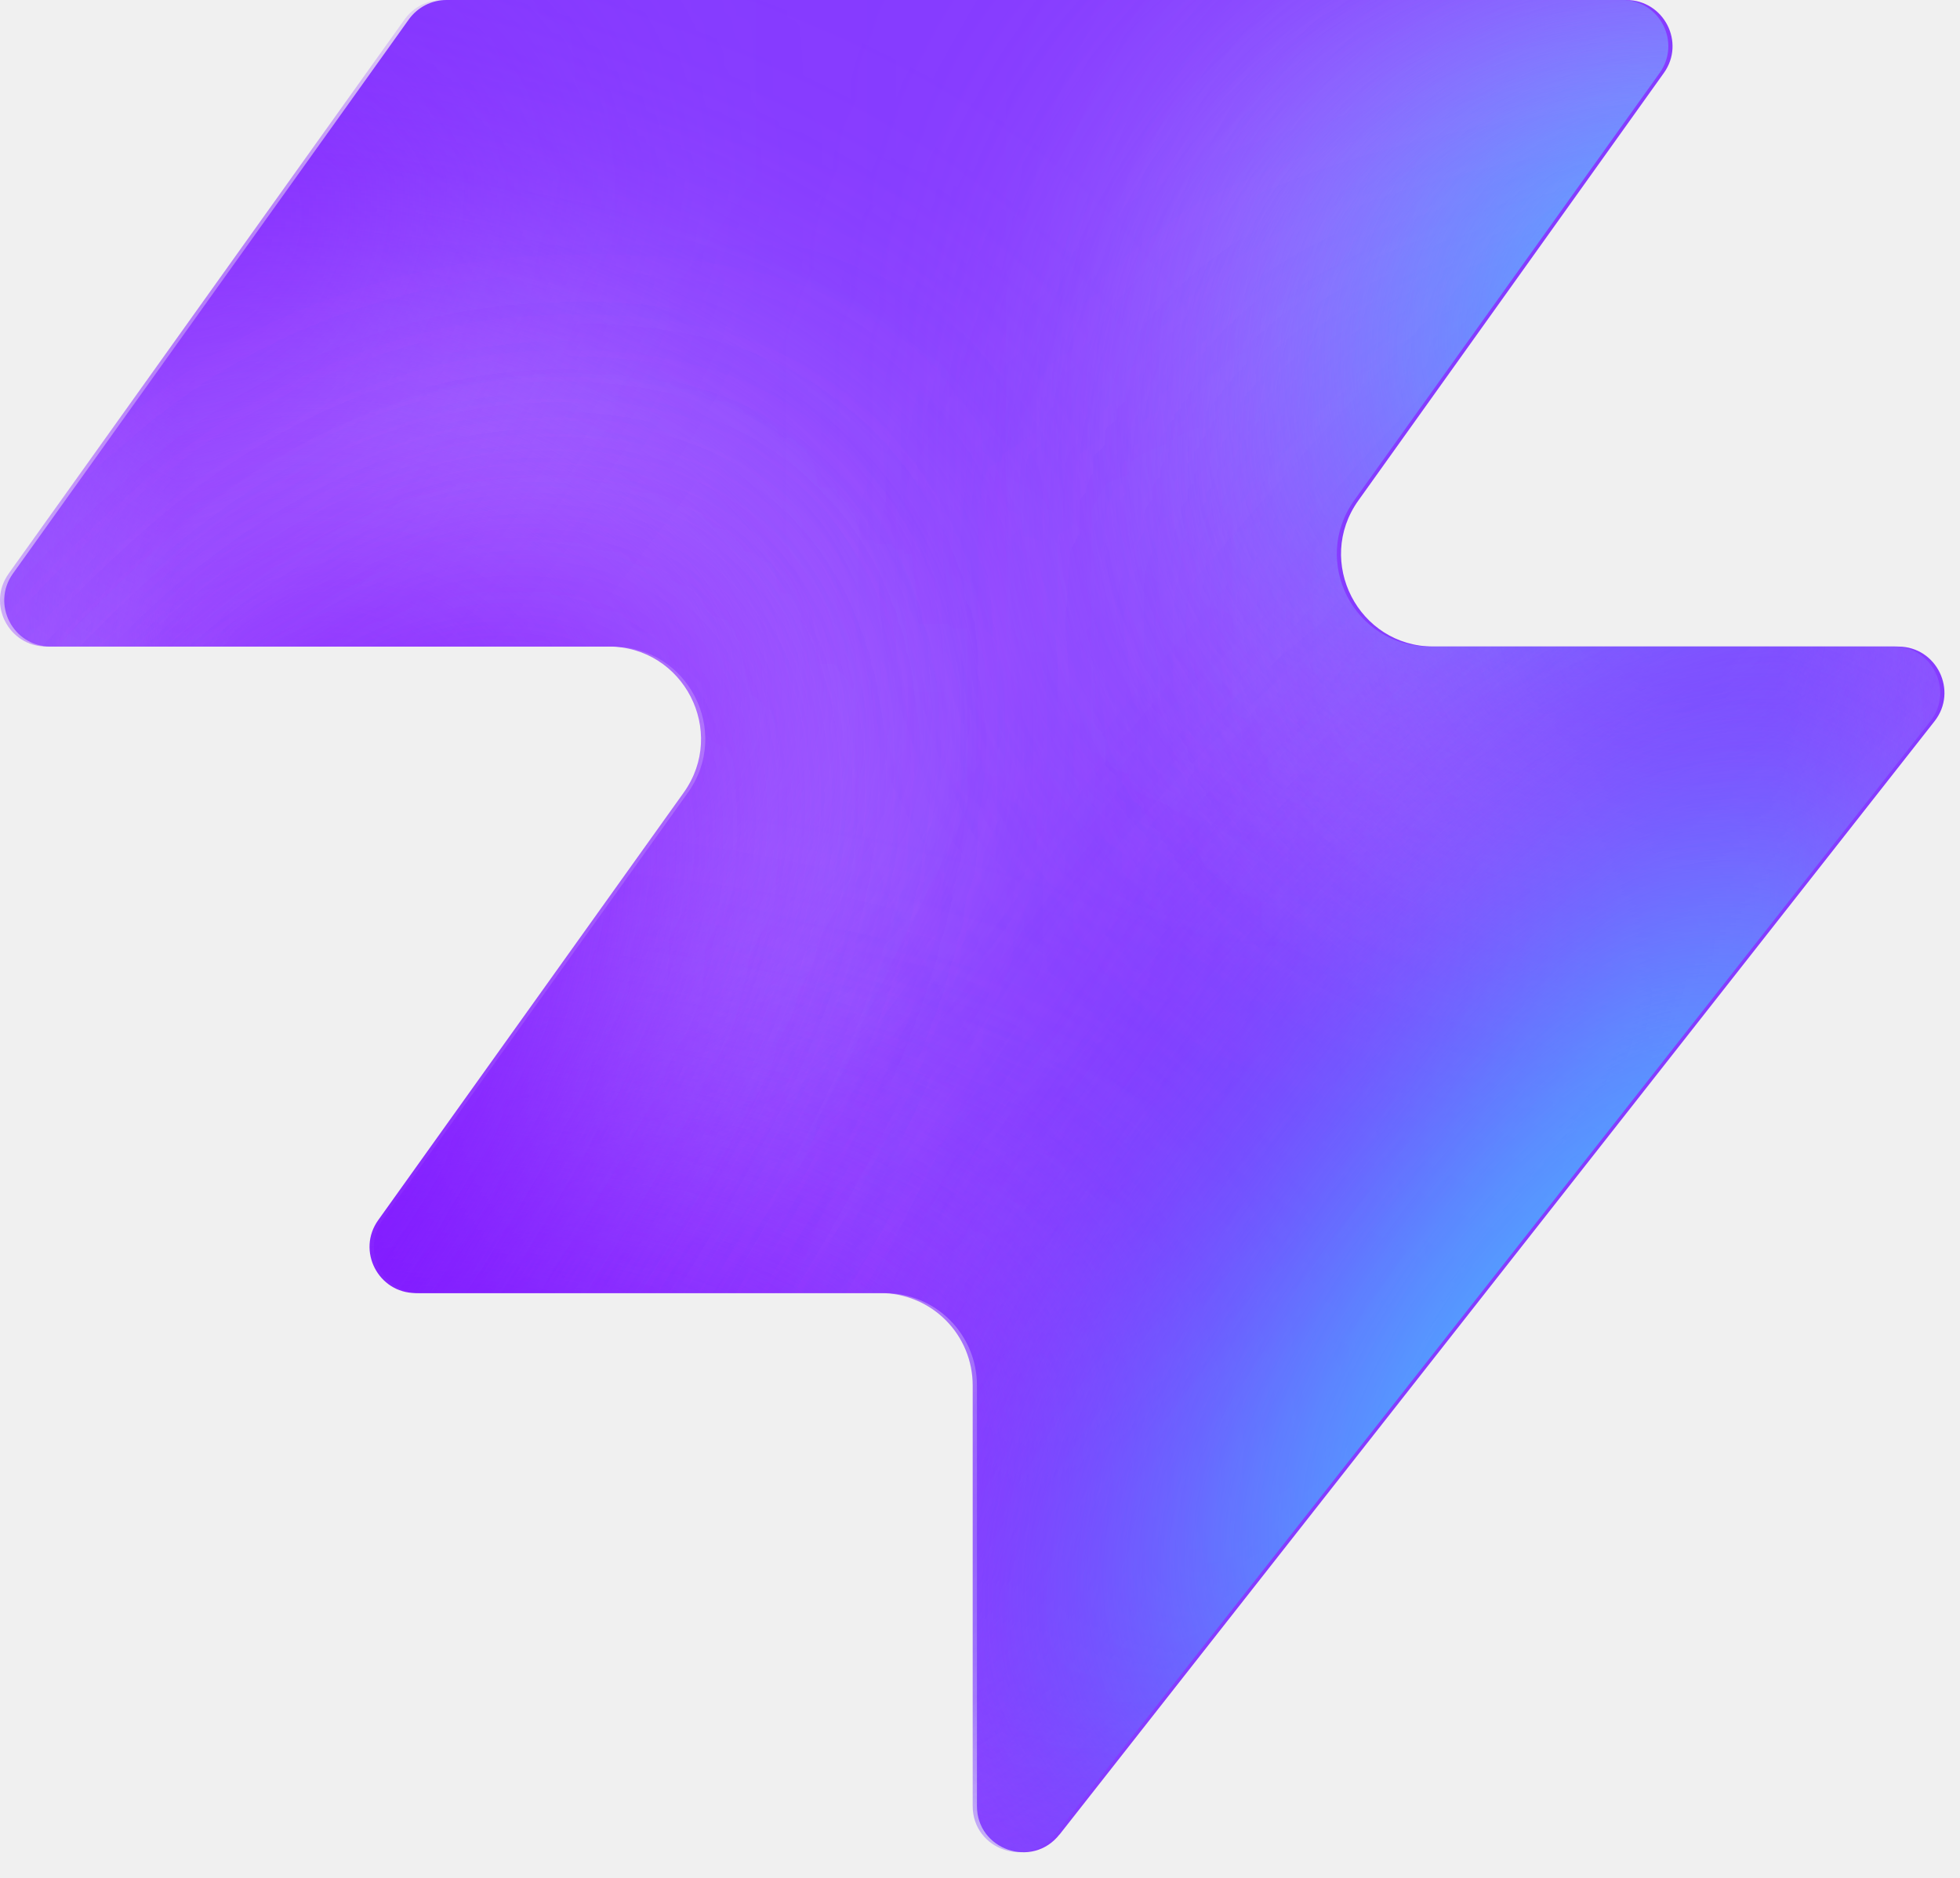
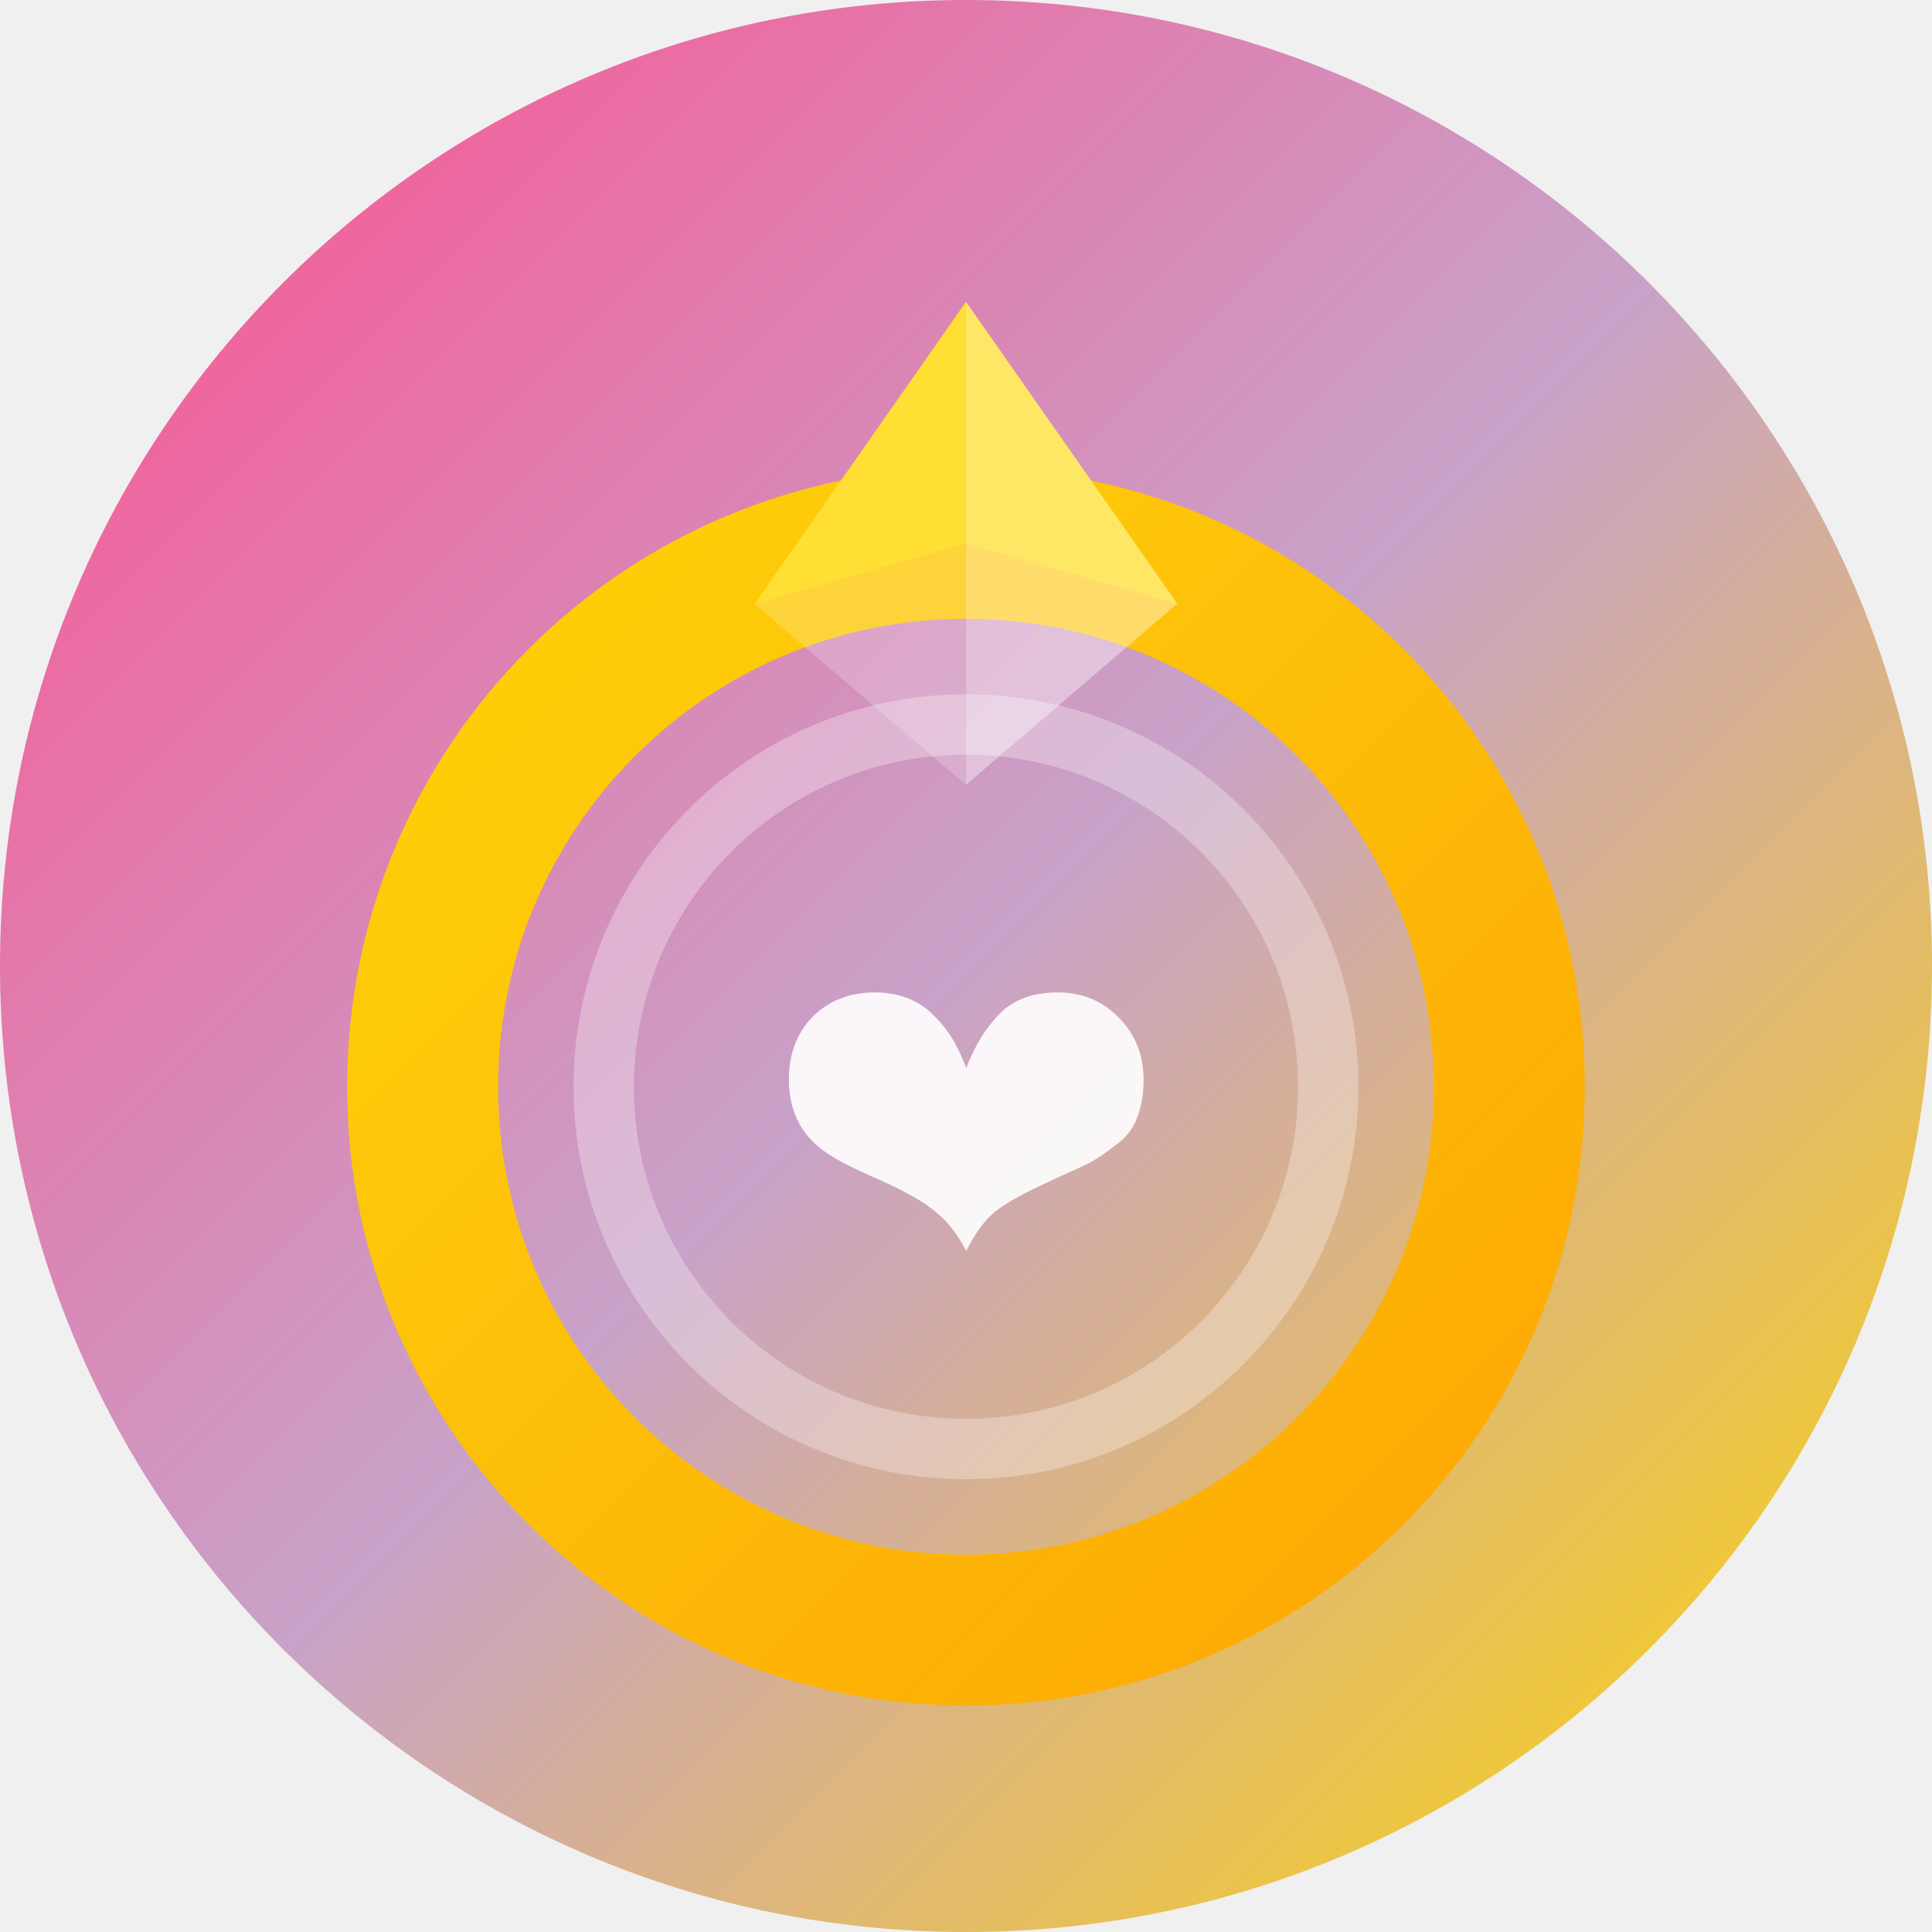
- <svg xmlns="http://www.w3.org/2000/svg" width="48" height="46" fill="none" viewBox="0 0 48 46">
-   <path fill="#863bff" d="M25.946 44.938c-.664.845-2.021.375-2.021-.698V33.937a2.26 2.26 0 0 0-2.262-2.262H10.287c-.92 0-1.456-1.04-.92-1.788l7.48-10.471c1.07-1.497 0-3.578-1.842-3.578H1.237c-.92 0-1.456-1.04-.92-1.788L10.013.474c.214-.297.556-.474.92-.474h28.894c.92 0 1.456 1.04.92 1.788l-7.48 10.471c-1.07 1.498 0 3.579 1.842 3.579h11.377c.943 0 1.473 1.088.89 1.83L25.947 44.94z" style="fill:#863bff;fill:color(display-p3 .525 .23 1);fill-opacity:1" />
-   <mask id="a" width="48" height="46" x="0" y="0" maskUnits="userSpaceOnUse" style="mask-type:alpha">
-     <path fill="#000" d="M25.842 44.938c-.664.844-2.021.375-2.021-.698V33.937a2.26 2.26 0 0 0-2.262-2.262H10.183c-.92 0-1.456-1.04-.92-1.788l7.48-10.471c1.07-1.498 0-3.579-1.842-3.579H1.133c-.92 0-1.456-1.04-.92-1.787L9.91.473c.214-.297.556-.474.92-.474h28.894c.92 0 1.456 1.04.92 1.788l-7.48 10.471c-1.07 1.498 0 3.578 1.842 3.578h11.377c.943 0 1.473 1.088.89 1.832L25.843 44.94z" style="fill:#000;fill-opacity:1" />
-   </mask>
-   <g mask="url(#a)">
-     <g filter="url(#b)">
-       <ellipse cx="5.508" cy="14.704" fill="#ede6ff" rx="5.508" ry="14.704" style="fill:#ede6ff;fill:color(display-p3 .927 .903 1);fill-opacity:1" transform="matrix(.00324 1 1 -.00324 -4.47 31.516)" />
-     </g>
-     <g filter="url(#c)">
-       <ellipse cx="10.399" cy="29.851" fill="#ede6ff" rx="10.399" ry="29.851" style="fill:#ede6ff;fill:color(display-p3 .927 .903 1);fill-opacity:1" transform="matrix(.00324 1 1 -.00324 -39.328 7.883)" />
-     </g>
-     <g filter="url(#d)">
-       <ellipse cx="5.508" cy="30.487" fill="#7e14ff" rx="5.508" ry="30.487" style="fill:#7e14ff;fill:color(display-p3 .492 .077 1);fill-opacity:1" transform="rotate(89.814 -25.913 -14.639)scale(1 -1)" />
-     </g>
-     <g filter="url(#e)">
-       <ellipse cx="5.508" cy="30.599" fill="#7e14ff" rx="5.508" ry="30.599" style="fill:#7e14ff;fill:color(display-p3 .492 .077 1);fill-opacity:1" transform="rotate(89.814 -32.644 -3.334)scale(1 -1)" />
-     </g>
-     <g filter="url(#f)">
-       <ellipse cx="5.508" cy="30.599" fill="#7e14ff" rx="5.508" ry="30.599" style="fill:#7e14ff;fill:color(display-p3 .492 .077 1);fill-opacity:1" transform="matrix(.00324 1 1 -.00324 -34.34 30.47)" />
-     </g>
-     <g filter="url(#g)">
-       <ellipse cx="14.072" cy="22.078" fill="#ede6ff" rx="14.072" ry="22.078" style="fill:#ede6ff;fill:color(display-p3 .927 .903 1);fill-opacity:1" transform="rotate(93.35 24.506 48.493)scale(-1 1)" />
-     </g>
-     <g filter="url(#h)">
-       <ellipse cx="3.47" cy="21.501" fill="#7e14ff" rx="3.47" ry="21.501" style="fill:#7e14ff;fill:color(display-p3 .492 .077 1);fill-opacity:1" transform="rotate(89.009 28.708 47.59)scale(-1 1)" />
-     </g>
-     <g filter="url(#i)">
-       <ellipse cx="3.47" cy="21.501" fill="#7e14ff" rx="3.47" ry="21.501" style="fill:#7e14ff;fill:color(display-p3 .492 .077 1);fill-opacity:1" transform="rotate(89.009 28.708 47.59)scale(-1 1)" />
-     </g>
-     <g filter="url(#j)">
-       <ellipse cx=".387" cy="8.972" fill="#7e14ff" rx="4.407" ry="29.108" style="fill:#7e14ff;fill:color(display-p3 .492 .077 1);fill-opacity:1" transform="rotate(39.51 .387 8.972)" />
-     </g>
-     <g filter="url(#k)">
-       <ellipse cx="47.523" cy="-6.092" fill="#7e14ff" rx="4.407" ry="29.108" style="fill:#7e14ff;fill:color(display-p3 .492 .077 1);fill-opacity:1" transform="rotate(37.892 47.523 -6.092)" />
-     </g>
-     <g filter="url(#l)">
-       <ellipse cx="41.412" cy="6.333" fill="#47bfff" rx="5.971" ry="9.665" style="fill:#47bfff;fill:color(display-p3 .28 .748 1);fill-opacity:1" transform="rotate(37.892 41.412 6.333)" />
-     </g>
-     <g filter="url(#m)">
-       <ellipse cx="-1.879" cy="38.332" fill="#7e14ff" rx="4.407" ry="29.108" style="fill:#7e14ff;fill:color(display-p3 .492 .077 1);fill-opacity:1" transform="rotate(37.892 -1.88 38.332)" />
-     </g>
-     <g filter="url(#n)">
-       <ellipse cx="-1.879" cy="38.332" fill="#7e14ff" rx="4.407" ry="29.108" style="fill:#7e14ff;fill:color(display-p3 .492 .077 1);fill-opacity:1" transform="rotate(37.892 -1.88 38.332)" />
-     </g>
-     <g filter="url(#o)">
-       <ellipse cx="35.651" cy="29.907" fill="#7e14ff" rx="4.407" ry="29.108" style="fill:#7e14ff;fill:color(display-p3 .492 .077 1);fill-opacity:1" transform="rotate(37.892 35.651 29.907)" />
-     </g>
-     <g filter="url(#p)">
-       <ellipse cx="38.418" cy="32.4" fill="#47bfff" rx="5.971" ry="15.297" style="fill:#47bfff;fill:color(display-p3 .28 .748 1);fill-opacity:1" transform="rotate(37.892 38.418 32.4)" />
-     </g>
-   </g>
+ <svg xmlns="http://www.w3.org/2000/svg" viewBox="0 0 32 32">
  <defs>
-     <filter id="b" width="60.045" height="41.654" x="-19.77" y="16.149" color-interpolation-filters="sRGB" filterUnits="userSpaceOnUse">
-       <feFlood flood-opacity="0" result="BackgroundImageFix" />
-       <feBlend in="SourceGraphic" in2="BackgroundImageFix" result="shape" />
-       <feGaussianBlur result="effect1_foregroundBlur_2002_17158" stdDeviation="7.659" />
-     </filter>
-     <filter id="c" width="90.34" height="51.437" x="-54.613" y="-7.533" color-interpolation-filters="sRGB" filterUnits="userSpaceOnUse">
-       <feFlood flood-opacity="0" result="BackgroundImageFix" />
-       <feBlend in="SourceGraphic" in2="BackgroundImageFix" result="shape" />
-       <feGaussianBlur result="effect1_foregroundBlur_2002_17158" stdDeviation="7.659" />
-     </filter>
-     <filter id="d" width="79.355" height="29.4" x="-49.64" y="2.03" color-interpolation-filters="sRGB" filterUnits="userSpaceOnUse">
-       <feFlood flood-opacity="0" result="BackgroundImageFix" />
-       <feBlend in="SourceGraphic" in2="BackgroundImageFix" result="shape" />
-       <feGaussianBlur result="effect1_foregroundBlur_2002_17158" stdDeviation="4.596" />
-     </filter>
-     <filter id="e" width="79.579" height="29.4" x="-45.045" y="20.029" color-interpolation-filters="sRGB" filterUnits="userSpaceOnUse">
-       <feFlood flood-opacity="0" result="BackgroundImageFix" />
-       <feBlend in="SourceGraphic" in2="BackgroundImageFix" result="shape" />
-       <feGaussianBlur result="effect1_foregroundBlur_2002_17158" stdDeviation="4.596" />
-     </filter>
-     <filter id="f" width="79.579" height="29.4" x="-43.513" y="21.178" color-interpolation-filters="sRGB" filterUnits="userSpaceOnUse">
-       <feFlood flood-opacity="0" result="BackgroundImageFix" />
-       <feBlend in="SourceGraphic" in2="BackgroundImageFix" result="shape" />
-       <feGaussianBlur result="effect1_foregroundBlur_2002_17158" stdDeviation="4.596" />
-     </filter>
-     <filter id="g" width="74.749" height="58.852" x="15.756" y="-17.901" color-interpolation-filters="sRGB" filterUnits="userSpaceOnUse">
-       <feFlood flood-opacity="0" result="BackgroundImageFix" />
-       <feBlend in="SourceGraphic" in2="BackgroundImageFix" result="shape" />
-       <feGaussianBlur result="effect1_foregroundBlur_2002_17158" stdDeviation="7.659" />
-     </filter>
-     <filter id="h" width="61.377" height="25.362" x="23.548" y="2.284" color-interpolation-filters="sRGB" filterUnits="userSpaceOnUse">
-       <feFlood flood-opacity="0" result="BackgroundImageFix" />
-       <feBlend in="SourceGraphic" in2="BackgroundImageFix" result="shape" />
-       <feGaussianBlur result="effect1_foregroundBlur_2002_17158" stdDeviation="4.596" />
-     </filter>
-     <filter id="i" width="61.377" height="25.362" x="23.548" y="2.284" color-interpolation-filters="sRGB" filterUnits="userSpaceOnUse">
-       <feFlood flood-opacity="0" result="BackgroundImageFix" />
-       <feBlend in="SourceGraphic" in2="BackgroundImageFix" result="shape" />
-       <feGaussianBlur result="effect1_foregroundBlur_2002_17158" stdDeviation="4.596" />
-     </filter>
-     <filter id="j" width="56.045" height="63.649" x="-27.636" y="-22.853" color-interpolation-filters="sRGB" filterUnits="userSpaceOnUse">
-       <feFlood flood-opacity="0" result="BackgroundImageFix" />
-       <feBlend in="SourceGraphic" in2="BackgroundImageFix" result="shape" />
-       <feGaussianBlur result="effect1_foregroundBlur_2002_17158" stdDeviation="4.596" />
-     </filter>
-     <filter id="k" width="54.814" height="64.646" x="20.116" y="-38.415" color-interpolation-filters="sRGB" filterUnits="userSpaceOnUse">
-       <feFlood flood-opacity="0" result="BackgroundImageFix" />
-       <feBlend in="SourceGraphic" in2="BackgroundImageFix" result="shape" />
-       <feGaussianBlur result="effect1_foregroundBlur_2002_17158" stdDeviation="4.596" />
-     </filter>
-     <filter id="l" width="33.541" height="35.313" x="24.641" y="-11.323" color-interpolation-filters="sRGB" filterUnits="userSpaceOnUse">
-       <feFlood flood-opacity="0" result="BackgroundImageFix" />
-       <feBlend in="SourceGraphic" in2="BackgroundImageFix" result="shape" />
-       <feGaussianBlur result="effect1_foregroundBlur_2002_17158" stdDeviation="4.596" />
-     </filter>
-     <filter id="m" width="54.814" height="64.646" x="-29.286" y="6.009" color-interpolation-filters="sRGB" filterUnits="userSpaceOnUse">
-       <feFlood flood-opacity="0" result="BackgroundImageFix" />
-       <feBlend in="SourceGraphic" in2="BackgroundImageFix" result="shape" />
-       <feGaussianBlur result="effect1_foregroundBlur_2002_17158" stdDeviation="4.596" />
-     </filter>
-     <filter id="n" width="54.814" height="64.646" x="-29.286" y="6.009" color-interpolation-filters="sRGB" filterUnits="userSpaceOnUse">
-       <feFlood flood-opacity="0" result="BackgroundImageFix" />
-       <feBlend in="SourceGraphic" in2="BackgroundImageFix" result="shape" />
-       <feGaussianBlur result="effect1_foregroundBlur_2002_17158" stdDeviation="4.596" />
-     </filter>
-     <filter id="o" width="54.814" height="64.646" x="8.244" y="-2.416" color-interpolation-filters="sRGB" filterUnits="userSpaceOnUse">
-       <feFlood flood-opacity="0" result="BackgroundImageFix" />
-       <feBlend in="SourceGraphic" in2="BackgroundImageFix" result="shape" />
-       <feGaussianBlur result="effect1_foregroundBlur_2002_17158" stdDeviation="4.596" />
-     </filter>
-     <filter id="p" width="39.409" height="43.623" x="18.713" y="10.588" color-interpolation-filters="sRGB" filterUnits="userSpaceOnUse">
-       <feFlood flood-opacity="0" result="BackgroundImageFix" />
-       <feBlend in="SourceGraphic" in2="BackgroundImageFix" result="shape" />
-       <feGaussianBlur result="effect1_foregroundBlur_2002_17158" stdDeviation="4.596" />
-     </filter>
+     <linearGradient id="bg" x1="0%" y1="0%" x2="100%" y2="100%">
+       <stop offset="0%" style="stop-color:#FF4D8D" />
+       <stop offset="50%" style="stop-color:#C8A2C8" />
+       <stop offset="100%" style="stop-color:#FFD700" />
+     </linearGradient>
+     <linearGradient id="ring" x1="0%" y1="0%" x2="100%" y2="100%">
+       <stop offset="0%" style="stop-color:#FFD700" />
+       <stop offset="100%" style="stop-color:#FFA500" />
+     </linearGradient>
  </defs>
+   <circle cx="16" cy="16" r="16" fill="url(#bg)" />
+   <circle cx="16" cy="18" r="9" fill="none" stroke="url(#ring)" stroke-width="2.5" opacity="0.95" />
+   <circle cx="16" cy="18" r="6" fill="none" stroke="rgba(255,255,255,0.3)" stroke-width="1" />
+   <polygon points="16,5 19.5,10 16,9 12.5,10" fill="#FFD700" />
+   <polygon points="16,5 19.5,10 16,13" fill="rgba(255,255,255,0.4)" />
+   <polygon points="16,5 12.5,10 16,13" fill="rgba(255,255,255,0.2)" />
+   <text x="16" y="21" text-anchor="middle" font-size="7" fill="white" opacity="0.9">❤</text>
</svg>
